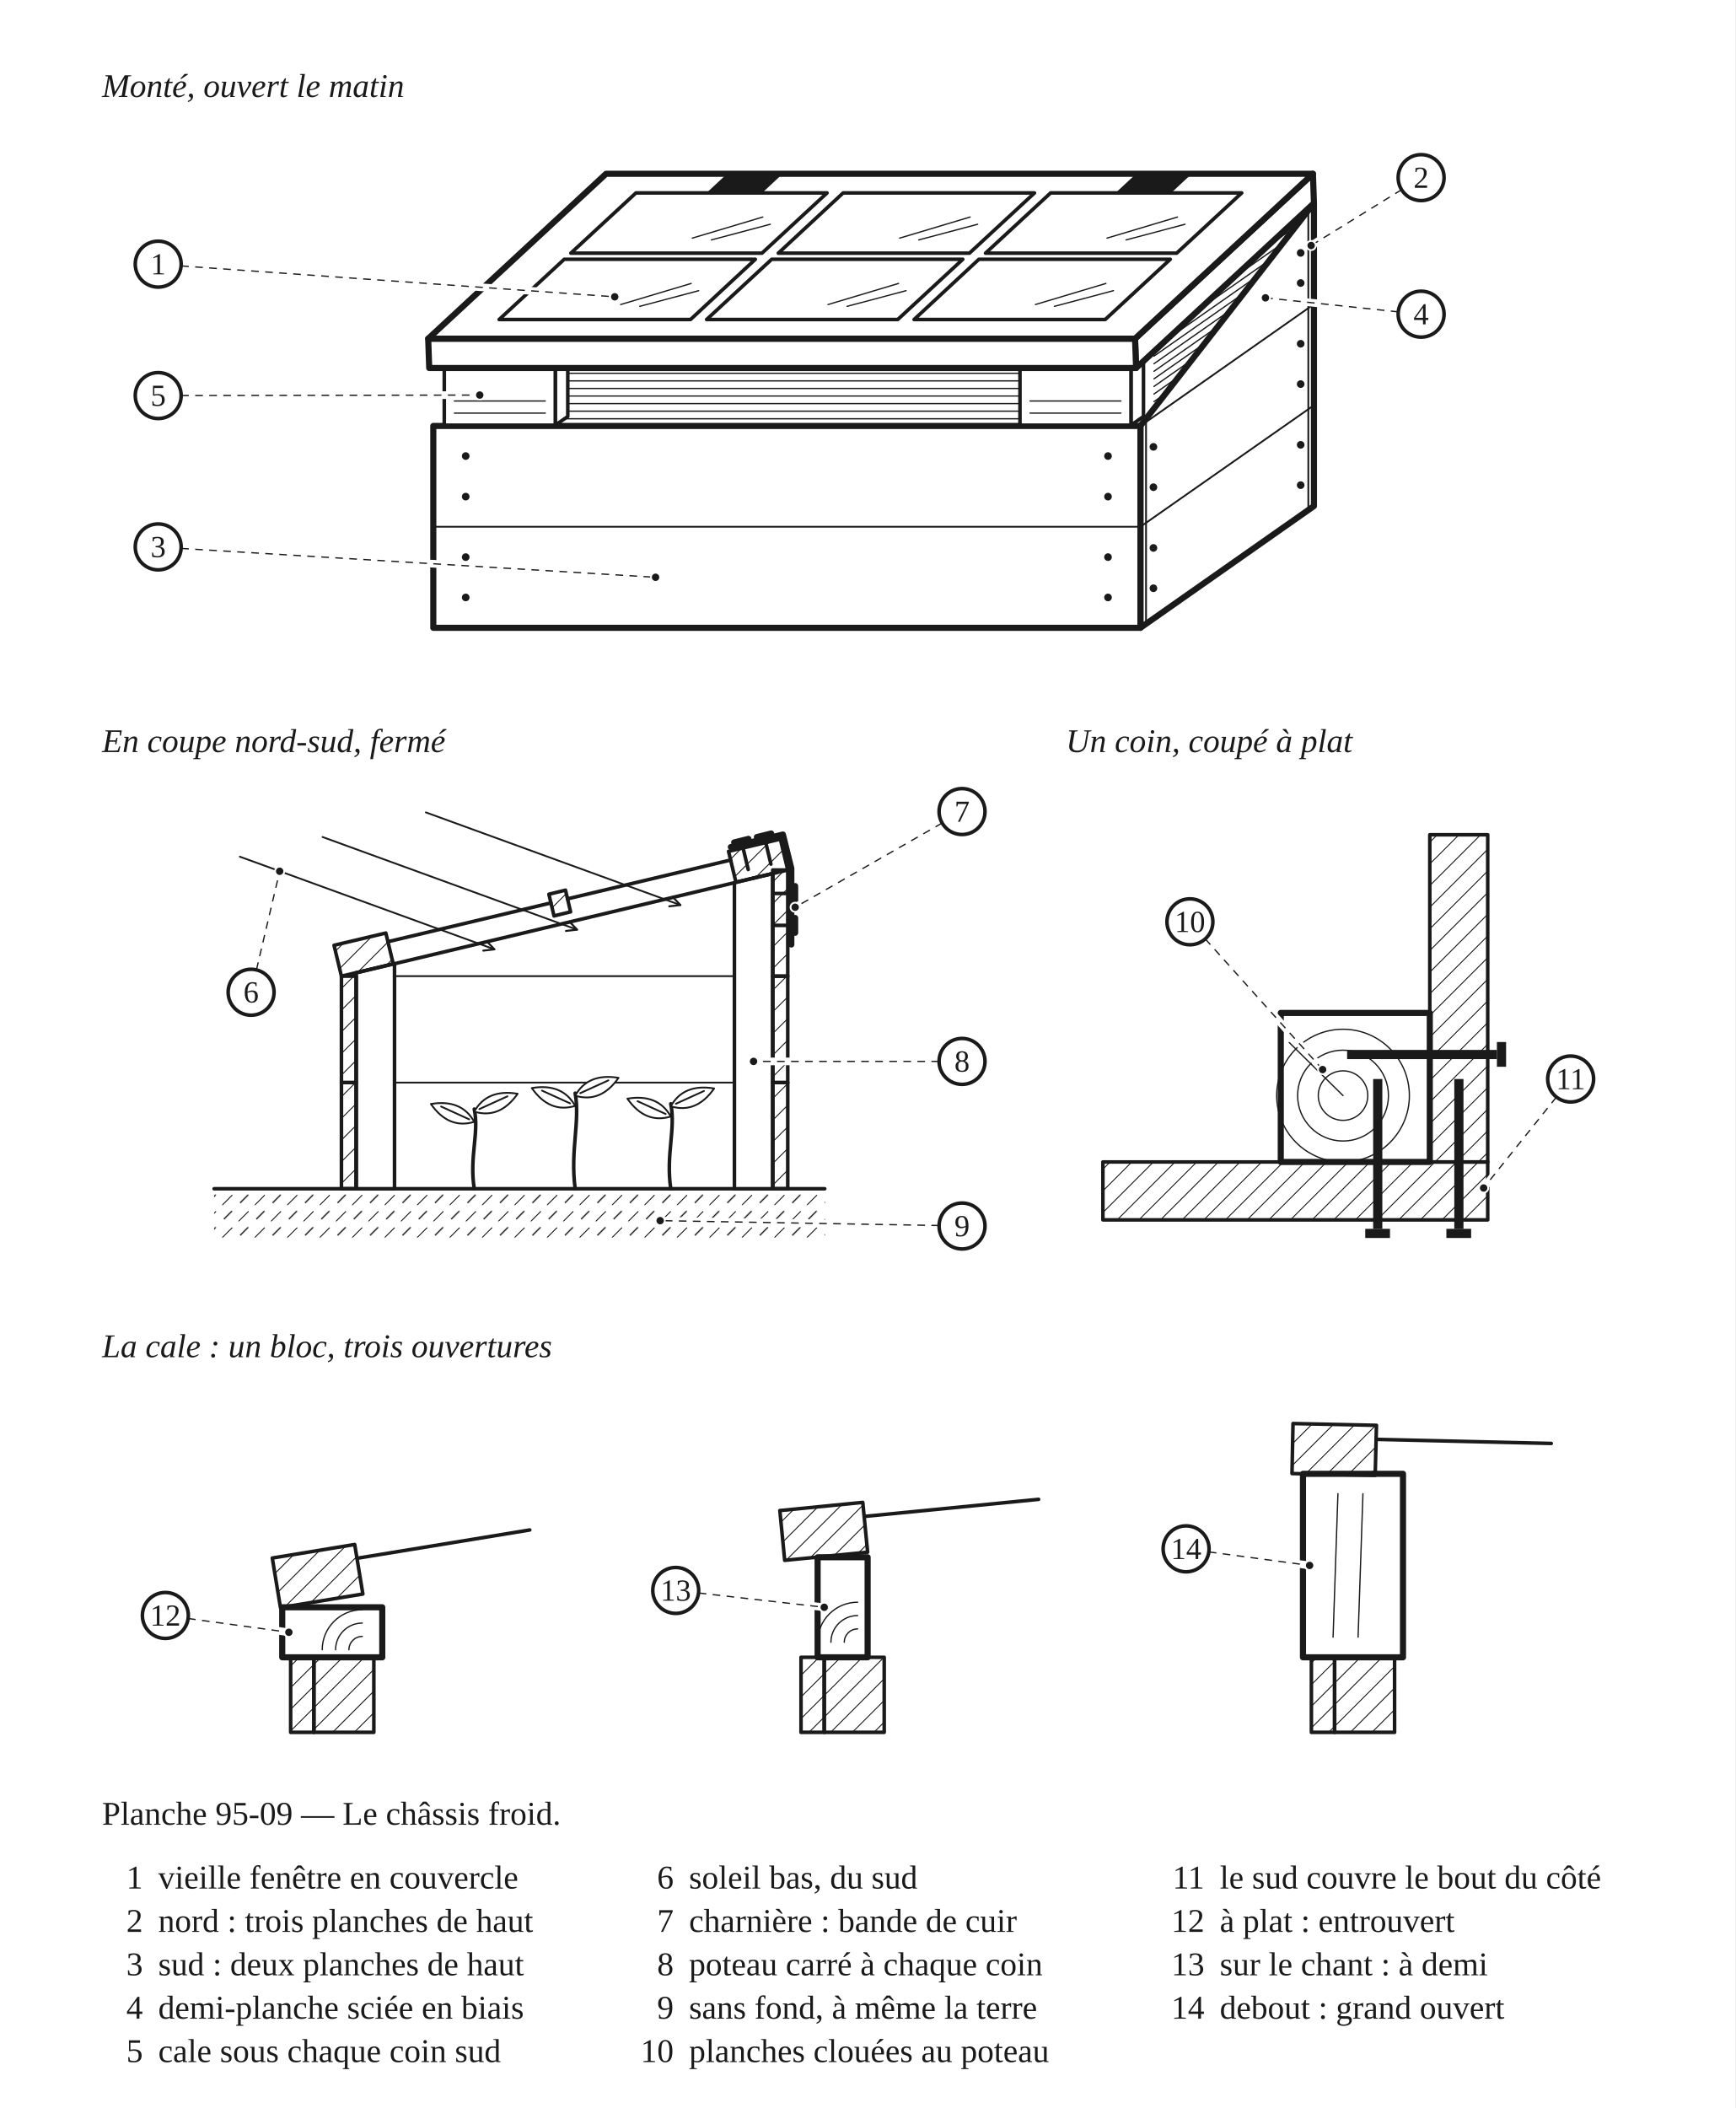
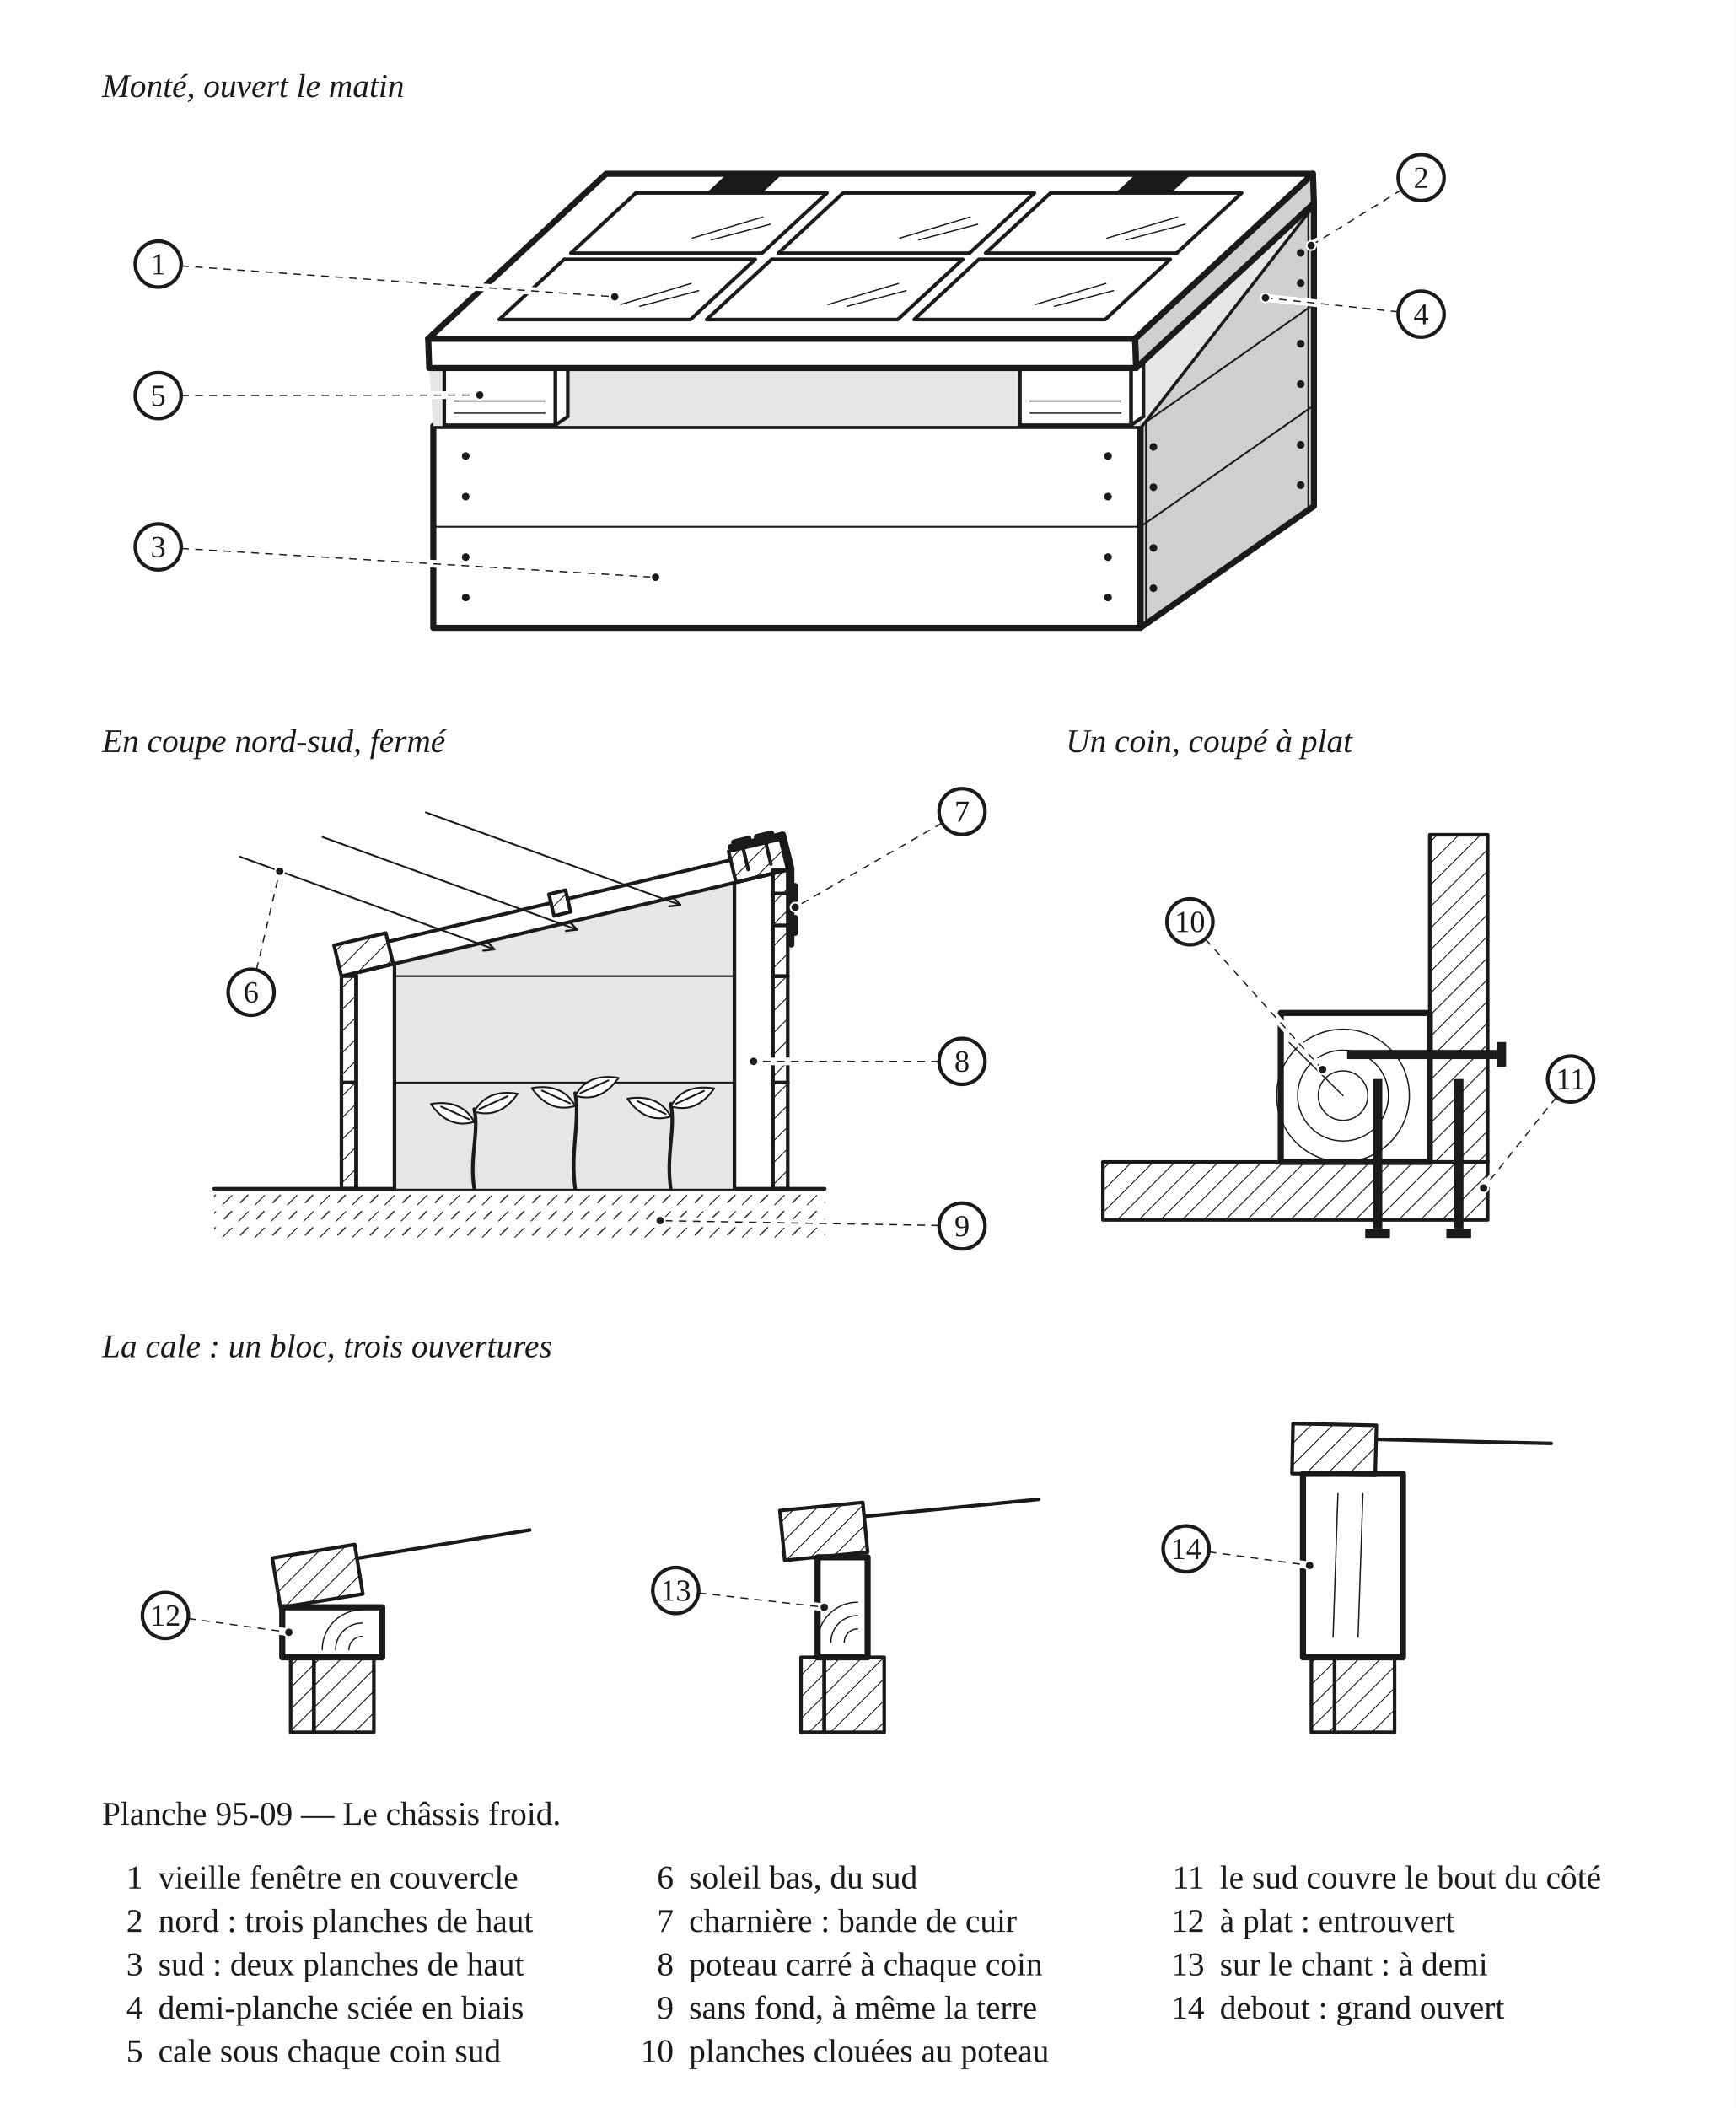
<svg xmlns="http://www.w3.org/2000/svg" width="680" height="826" viewBox="0 0 680 826" role="img">
  <defs>
    <pattern id="h-bois" width="6" height="6" patternUnits="userSpaceOnUse" patternTransform="rotate(45)">
      <line x1="0" y1="0" x2="0" y2="6" stroke="#1A1A1A" stroke-width="0.7" />
    </pattern>
    <pattern id="h-terre" width="9" height="9" patternUnits="userSpaceOnUse" patternTransform="rotate(45)">
      <line x1="0" y1="0" x2="0" y2="5.5" stroke="#1A1A1A" stroke-width="0.7" />
      <line x1="4.5" y1="4.5" x2="4.5" y2="9" stroke="#1A1A1A" stroke-width="0.5" />
    </pattern>
    <marker id="fl" viewBox="0 0 10 10" refX="9" refY="5" markerWidth="7" markerHeight="7" orient="auto-start-reverse">
      <path d="M1 1 L9 5 L1 9" fill="none" stroke="#1A1A1A" stroke-width="1.6" stroke-linecap="round" stroke-linejoin="round" />
    </marker>
  </defs>
  <rect x="0" y="0" width="680" height="826" fill="#FFFFFF" />
  <text x="40" y="38" font-family="Georgia, 'Times New Roman', serif" font-size="13" font-style="italic" fill="#1A1A1A">Monté, ouvert le matin</text>
  <g transform="translate(40 46)" data-vue="monte">
-     <path d="M406.9 200 L474.9 152.3 L474.9 33.6 L406.9 120.9 Z" fill="#FFFFFF" stroke="#1A1A1A" stroke-width="2.4" stroke-linejoin="round" stroke-linecap="round" />
+     <path d="M406.9 200 L474.9 152.3 L474.9 33.6 L406.9 120.9 Z" fill="#CFCFCF" stroke="none" />
+     <path d="M406.9 200 L474.9 152.3 L474.9 33.6 L406.9 120.9 Z" fill="none" stroke="#1A1A1A" stroke-width="2.4" stroke-linejoin="round" stroke-linecap="round" />
    <path d="M129.8 200 L406.9 200 L406.9 120.9 L129.8 120.9 Z" fill="#FFFFFF" stroke="#1A1A1A" stroke-width="2.4" stroke-linejoin="round" stroke-linecap="round" />
    <path d="M129.8 160.4 L406.9 160.4 L474.9 112.8" fill="none" stroke="#1A1A1A" stroke-width="0.7" stroke-linejoin="round" stroke-linecap="round" />
    <path d="M406.9 120.9 L474.9 73.2" fill="none" stroke="#1A1A1A" stroke-width="0.7" stroke-linejoin="round" stroke-linecap="round" />
    <path d="M409.1 198.4 L409.1 117.9" fill="none" stroke="#1A1A1A" stroke-width="0.7" stroke-linejoin="round" stroke-linecap="round" />
    <path d="M472.7 153.9 L472.7 36.5" fill="none" stroke="#1A1A1A" stroke-width="0.7" stroke-linejoin="round" stroke-linecap="round" />
    <circle cx="142.5" cy="188.1" r="1.5" fill="#1A1A1A" stroke="none" />
    <circle cx="142.5" cy="172.3" r="1.5" fill="#1A1A1A" stroke="none" />
    <circle cx="142.5" cy="148.6" r="1.5" fill="#1A1A1A" stroke="none" />
    <circle cx="142.5" cy="132.7" r="1.5" fill="#1A1A1A" stroke="none" />
    <circle cx="394.2" cy="188.1" r="1.5" fill="#1A1A1A" stroke="none" />
    <circle cx="394.2" cy="172.3" r="1.5" fill="#1A1A1A" stroke="none" />
    <circle cx="394.2" cy="148.6" r="1.5" fill="#1A1A1A" stroke="none" />
    <circle cx="394.2" cy="132.7" r="1.5" fill="#1A1A1A" stroke="none" />
    <circle cx="412" cy="184.5" r="1.5" fill="#1A1A1A" stroke="none" />
    <circle cx="412" cy="168.7" r="1.5" fill="#1A1A1A" stroke="none" />
    <circle cx="412" cy="144.9" r="1.5" fill="#1A1A1A" stroke="none" />
    <circle cx="412" cy="129.1" r="1.5" fill="#1A1A1A" stroke="none" />
    <circle cx="469.7" cy="144.1" r="1.5" fill="#1A1A1A" stroke="none" />
    <circle cx="469.7" cy="128.3" r="1.5" fill="#1A1A1A" stroke="none" />
    <circle cx="469.7" cy="104.5" r="1.5" fill="#1A1A1A" stroke="none" />
    <circle cx="469.7" cy="88.7" r="1.5" fill="#1A1A1A" stroke="none" />
    <circle cx="469.7" cy="64.9" r="1.5" fill="#1A1A1A" stroke="none" />
    <circle cx="469.7" cy="53.1" r="1.5" fill="#1A1A1A" stroke="none" />
-     <path d="M 177.319 118.081 L 359.362 118.081 M 177.319 115.113 L 359.362 115.113 M 177.319 112.145 L 359.362 112.145 M 177.319 109.177 L 359.362 109.177 M 177.319 106.209 L 359.362 106.209 M 177.319 103.24 L 359.362 103.24 M 177.319 100.272 L 359.362 100.272 M 412.2 111.367 L 416.722 108.201 M 412.2 108.399 L 421.828 101.658 M 412.2 105.431 L 426.934 95.115 M 412.2 102.463 L 432.039 88.571 M 412.2 99.495 L 437.145 82.028 M 412.2 96.527 L 442.251 75.485 M 412.2 93.559 L 447.357 68.942 M 417.443 86.92 L 452.462 62.399 M 430.508 74.804 L 457.568 55.856 M 443.572 62.687 L 462.674 49.312 M 456.637 50.571 L 467.78 42.769" fill="none" stroke="#1A1A1A" stroke-width="0.5" stroke-linejoin="round" stroke-linecap="round" />
+     <path d="M129.8 120.9 L406.9 120.9 L405.2 98.2 L128.2 98.2 Z" fill="#E6E6E6" stroke="none" />
+     <path d="M406.9 120.9 L474.9 33.6 L405.2 98.2 Z" fill="#E6E6E6" stroke="none" />
    <path d="M177.6 120.6 L182.5 117.2 L182.5 93.5 L177.6 96.9 Z" fill="#FFFFFF" stroke="#1A1A1A" stroke-width="1.4" stroke-linejoin="round" stroke-linecap="round" />
    <path d="M134.1 120.6 L177.6 120.6 L177.6 96.9 L134.1 96.9 Z" fill="#FFFFFF" stroke="#1A1A1A" stroke-width="1.4" stroke-linejoin="round" stroke-linecap="round" />
    <path d="M 138.069 115.875 L 173.686 115.875 M 138.069 111.126 L 173.686 111.126" fill="none" stroke="#1A1A1A" stroke-width="0.5" stroke-linejoin="round" stroke-linecap="round" />
    <path d="M403.2 120.6 L408.1 117.2 L408.1 93.5 L403.2 96.9 Z" fill="#FFFFFF" stroke="#1A1A1A" stroke-width="1.4" stroke-linejoin="round" stroke-linecap="round" />
    <path d="M359.7 120.6 L403.2 120.6 L403.2 96.9 L359.7 96.9 Z" fill="#FFFFFF" stroke="#1A1A1A" stroke-width="1.4" stroke-linejoin="round" stroke-linecap="round" />
    <path d="M 363.643 115.875 L 399.26 115.875 M 363.643 111.126 L 399.26 111.126" fill="none" stroke="#1A1A1A" stroke-width="0.5" stroke-linejoin="round" stroke-linecap="round" />
-     <path d="M405.2 98.2 L474.9 33.6 L474.5 22.1 L404.8 86.7 Z" fill="#FFFFFF" stroke="#1A1A1A" stroke-width="2.4" stroke-linejoin="round" stroke-linecap="round" />
+     <path d="M405.2 98.2 L474.9 33.6 L474.5 22.1 L404.8 86.7 Z" fill="#CFCFCF" stroke="none" />
+     <path d="M405.2 98.2 L474.9 33.6 L474.5 22.1 L404.8 86.7 Z" fill="none" stroke="#1A1A1A" stroke-width="2.4" stroke-linejoin="round" stroke-linecap="round" />
    <path d="M128.2 98.2 L405.2 98.2 L404.8 86.7 L127.8 86.7 Z" fill="#FFFFFF" stroke="#1A1A1A" stroke-width="2.4" stroke-linejoin="round" stroke-linecap="round" />
    <path d="M127.8 86.7 L404.8 86.7 L474.5 22.1 L197.5 22.1 Z" fill="#FFFFFF" stroke="#1A1A1A" stroke-width="2.4" stroke-linejoin="round" stroke-linecap="round" />
    <path d="M155.6 79.2 L230.6 79.2 L256 55.6 L181.1 55.6 Z" fill="none" stroke="#1A1A1A" stroke-width="1.4" stroke-linejoin="round" stroke-linecap="round" />
    <path d="M 203.214 73.332 L 230.863 65.061 M 210.692 74.04 L 233.8 67.897" fill="none" stroke="#1A1A1A" stroke-width="0.5" stroke-linejoin="round" stroke-linecap="round" />
    <path d="M183.7 53.2 L258.6 53.2 L284.1 29.6 L209.2 29.6 Z" fill="none" stroke="#1A1A1A" stroke-width="1.4" stroke-linejoin="round" stroke-linecap="round" />
    <path d="M 231.275 47.308 L 258.924 39.038 M 238.753 48.017 L 261.861 41.873" fill="none" stroke="#1A1A1A" stroke-width="0.5" stroke-linejoin="round" stroke-linecap="round" />
    <path d="M236.9 79.2 L311.8 79.2 L337.3 55.6 L262.4 55.6 Z" fill="none" stroke="#1A1A1A" stroke-width="1.4" stroke-linejoin="round" stroke-linecap="round" />
    <path d="M 284.473 73.332 L 312.123 65.061 M 291.951 74.04 L 315.06 67.897" fill="none" stroke="#1A1A1A" stroke-width="0.5" stroke-linejoin="round" stroke-linecap="round" />
    <path d="M265 53.2 L339.9 53.2 L365.4 29.6 L290.4 29.6 Z" fill="none" stroke="#1A1A1A" stroke-width="1.4" stroke-linejoin="round" stroke-linecap="round" />
    <path d="M 312.534 47.308 L 340.184 39.038 M 320.012 48.017 L 343.121 41.873" fill="none" stroke="#1A1A1A" stroke-width="0.5" stroke-linejoin="round" stroke-linecap="round" />
    <path d="M318.2 79.2 L393.1 79.2 L418.6 55.6 L343.6 55.6 Z" fill="none" stroke="#1A1A1A" stroke-width="1.4" stroke-linejoin="round" stroke-linecap="round" />
    <path d="M 365.733 73.332 L 393.383 65.061 M 373.211 74.04 L 396.319 67.897" fill="none" stroke="#1A1A1A" stroke-width="0.5" stroke-linejoin="round" stroke-linecap="round" />
    <path d="M346.2 53.2 L421.1 53.2 L446.6 29.6 L371.7 29.6 Z" fill="none" stroke="#1A1A1A" stroke-width="1.4" stroke-linejoin="round" stroke-linecap="round" />
    <path d="M 393.794 47.308 L 421.444 39.038 M 401.272 48.017 L 424.38 41.873" fill="none" stroke="#1A1A1A" stroke-width="0.5" stroke-linejoin="round" stroke-linecap="round" />
    <path d="M237.5 29 L259.3 29 L266.7 22.1 L244.9 22.1 Z" fill="#1A1A1A" stroke="none" />
    <path d="M397.8 29 L419.6 29 L427 22.1 L405.2 22.1 Z" fill="#1A1A1A" stroke="none" />
  </g>
  <text x="40" y="294.7" font-family="Georgia, 'Times New Roman', serif" font-size="13" font-style="italic" fill="#1A1A1A">En coupe nord-sud, fermé</text>
  <g transform="translate(40 302.7)" data-vue="coupe">
    <rect x="43.9" y="163.1" width="239.4" height="20.8" fill="url(#h-terre)" stroke="none" />
    <path d="M43.9 163.1 L283.2 163.1" fill="none" stroke="#1A1A1A" stroke-width="1.4" stroke-linejoin="round" stroke-linecap="round" />
+     <path d="M99.6 163.1 L99.6 78.5 L262.8 39.6 L262.8 163.1 Z" fill="#E6E6E6" stroke="none" />
    <path d="M99.6 163.1 L99.6 78.5 L262.8 39.6 L262.8 163.1" fill="none" stroke="#1A1A1A" stroke-width="1.4" stroke-linejoin="round" stroke-linecap="round" />
    <path d="M99.6 121.5 L262.8 121.5" fill="none" stroke="#1A1A1A" stroke-width="0.7" stroke-linejoin="round" stroke-linecap="round" />
    <path d="M99.6 79.8 L262.8 79.8" fill="none" stroke="#1A1A1A" stroke-width="0.7" stroke-linejoin="round" stroke-linecap="round" />
    <path d="M99.6 163.1 L114.6 163.1 L114.6 74.9 L99.6 78.5 Z" fill="#FFFFFF" stroke="#1A1A1A" stroke-width="1.4" stroke-linejoin="round" stroke-linecap="round" />
    <path d="M247.8 163.1 L262.8 163.1 L262.8 39.6 L247.8 43.2 Z" fill="#FFFFFF" stroke="#1A1A1A" stroke-width="1.4" stroke-linejoin="round" stroke-linecap="round" />
    <path d="M 145.849 163.105 C 143.849 150.616 147.849 141.25 145.849 131.884" fill="none" stroke="#1A1A1A" stroke-width="1.4" stroke-linejoin="round" stroke-linecap="round" />
    <path d="M 145.849 136.884 Q 140.849 127.884 128.849 129.884 Q 135.849 139.884 145.849 136.884 Z M 143.849 135.884 L 132.849 130.884" fill="#FFFFFF" stroke="#1A1A1A" stroke-width="0.7" stroke-linejoin="round" stroke-linecap="round" />
    <path d="M 145.849 132.884 Q 150.849 123.884 162.849 125.884 Q 155.849 135.884 145.849 132.884 Z M 147.849 131.884 L 158.849 126.884" fill="#FFFFFF" stroke="#1A1A1A" stroke-width="0.7" stroke-linejoin="round" stroke-linecap="round" />
    <path d="M 185.395 163.105 C 183.395 148.119 187.395 136.879 185.395 125.64" fill="none" stroke="#1A1A1A" stroke-width="1.4" stroke-linejoin="round" stroke-linecap="round" />
    <path d="M 185.395 130.64 Q 180.395 121.64 168.395 123.64 Q 175.395 133.64 185.395 130.64 Z M 183.395 129.64 L 172.395 124.64" fill="#FFFFFF" stroke="#1A1A1A" stroke-width="0.7" stroke-linejoin="round" stroke-linecap="round" />
    <path d="M 185.395 126.64 Q 190.395 117.64 202.395 119.64 Q 195.395 129.64 185.395 126.64 Z M 187.395 125.64 L 198.395 120.64" fill="#FFFFFF" stroke="#1A1A1A" stroke-width="0.7" stroke-linejoin="round" stroke-linecap="round" />
    <path d="M 222.86 163.105 C 220.86 149.784 224.86 139.793 222.86 129.802" fill="none" stroke="#1A1A1A" stroke-width="1.4" stroke-linejoin="round" stroke-linecap="round" />
    <path d="M 222.86 134.802 Q 217.86 125.802 205.86 127.802 Q 212.86 137.802 222.86 134.802 Z M 220.86 133.802 L 209.86 128.802" fill="#FFFFFF" stroke="#1A1A1A" stroke-width="0.7" stroke-linejoin="round" stroke-linecap="round" />
    <path d="M 222.86 130.802 Q 227.86 121.802 239.86 123.802 Q 232.86 133.802 222.86 130.802 Z M 224.86 129.802 L 235.86 124.802" fill="#FFFFFF" stroke="#1A1A1A" stroke-width="0.7" stroke-linejoin="round" stroke-linecap="round" />
    <path d="M93.8 163.1 L99.6 163.1 L99.6 121.5 L93.8 121.5 Z" fill="url(#h-bois)" stroke="#1A1A1A" stroke-width="1.4" stroke-linejoin="round" />
    <path d="M93.8 121.5 L99.6 121.5 L99.6 79.8 L93.8 79.8 Z" fill="url(#h-bois)" stroke="#1A1A1A" stroke-width="1.4" stroke-linejoin="round" />
    <path d="M262.8 163.1 L268.7 163.1 L268.7 121.5 L262.8 121.5 Z" fill="url(#h-bois)" stroke="#1A1A1A" stroke-width="1.4" stroke-linejoin="round" />
    <path d="M262.8 121.5 L268.7 121.5 L268.7 79.8 L262.8 79.8 Z" fill="url(#h-bois)" stroke="#1A1A1A" stroke-width="1.4" stroke-linejoin="round" />
    <path d="M262.8 79.8 L268.7 79.8 L268.7 38.2 L262.8 38.2 Z" fill="url(#h-bois)" stroke="#1A1A1A" stroke-width="1.4" stroke-linejoin="round" />
    <path d="M93.8 79.8 L114.1 75 L111.2 62.9 L90.9 67.7 Z" fill="url(#h-bois)" stroke="#1A1A1A" stroke-width="1.4" stroke-linejoin="round" />
    <path d="M248.4 43 L268.7 38.2 L265.8 26.1 L245.5 30.9 Z" fill="url(#h-bois)" stroke="#1A1A1A" stroke-width="1.4" stroke-linejoin="round" />
    <path d="M177.1 56.2 L183.6 54.6 L181.6 46.1 L175.1 47.7 Z" fill="url(#h-bois)" stroke="#1A1A1A" stroke-width="1.4" stroke-linejoin="round" />
    <path d="M112 66.3 L175.9 51.1" fill="none" stroke="#1A1A1A" stroke-width="1.4" stroke-linejoin="round" stroke-linecap="round" />
    <path d="M182.4 49.5 L246.3 34.3" fill="none" stroke="#1A1A1A" stroke-width="1.4" stroke-linejoin="round" stroke-linecap="round" />
    <path d="M246.4 29.2 L266.8 24.3 L270.1 37.6 L270.1 67.4" fill="none" stroke="#1A1A1A" stroke-width="2.4" stroke-linejoin="round" stroke-linecap="round" />
    <path d="M250.5 26.7 L253.2 38" fill="none" stroke="#1A1A1A" stroke-width="1.4" stroke-linejoin="round" stroke-linecap="round" />
    <path d="M247.7 27.4 L253.3 26" fill="none" stroke="#1A1A1A" stroke-width="2.4" stroke-linejoin="round" stroke-linecap="round" />
    <path d="M259.4 24.6 L262.1 35.9" fill="none" stroke="#1A1A1A" stroke-width="1.4" stroke-linejoin="round" stroke-linecap="round" />
    <path d="M256.6 25.3 L262.2 23.9" fill="none" stroke="#1A1A1A" stroke-width="2.4" stroke-linejoin="round" stroke-linecap="round" />
    <path d="M271.6 47.4 L263.7 47.4" fill="none" stroke="#1A1A1A" stroke-width="1.4" stroke-linejoin="round" stroke-linecap="round" />
    <path d="M271.6 50.3 L271.6 44.5" fill="none" stroke="#1A1A1A" stroke-width="2.4" stroke-linejoin="round" stroke-linecap="round" />
    <path d="M271.6 59.9 L263.7 59.9" fill="none" stroke="#1A1A1A" stroke-width="1.4" stroke-linejoin="round" stroke-linecap="round" />
    <path d="M271.6 62.8 L271.6 57" fill="none" stroke="#1A1A1A" stroke-width="2.4" stroke-linejoin="round" stroke-linecap="round" />
    <path d="M 53.992 32.985 L 153.742 69.291" fill="none" stroke="#1A1A1A" stroke-width="0.7" stroke-linejoin="round" stroke-linecap="round" marker-end="url(#fl)" />
    <path d="M 86.389 25.271 L 186.138 61.577" fill="none" stroke="#1A1A1A" stroke-width="0.7" stroke-linejoin="round" stroke-linecap="round" marker-end="url(#fl)" />
    <path d="M 126.885 15.629 L 226.634 51.935" fill="none" stroke="#1A1A1A" stroke-width="0.7" stroke-linejoin="round" stroke-linecap="round" marker-end="url(#fl)" />
  </g>
  <text x="417.7" y="294.7" font-family="Georgia, 'Times New Roman', serif" font-size="13" font-style="italic" fill="#1A1A1A">Un coin, coupé à plat</text>
  <g transform="translate(417.7 302.7)" data-vue="coin">
    <path d="M14.5 175.3 L165.3 175.3 L165.3 152.6 L14.5 152.6 Z" fill="url(#h-bois)" stroke="#1A1A1A" stroke-width="1.4" stroke-linejoin="round" />
    <path d="M142.6 152.6 L165.3 152.6 L165.3 24.4 L142.6 24.4 Z" fill="url(#h-bois)" stroke="#1A1A1A" stroke-width="1.4" stroke-linejoin="round" />
    <path d="M84.2 152.6 L142.6 152.6 L142.6 94.2 L84.2 94.2 Z" fill="#FFFFFF" stroke="#1A1A1A" stroke-width="2.4" stroke-linejoin="round" stroke-linecap="round" />
    <circle cx="108.6" cy="126.6" r="9.7" fill="none" stroke="#1A1A1A" stroke-width="0.5" stroke-linejoin="round" stroke-linecap="round" />
    <circle cx="108.6" cy="126.6" r="17.8" fill="none" stroke="#1A1A1A" stroke-width="0.5" stroke-linejoin="round" stroke-linecap="round" />
    <circle cx="108.6" cy="126.6" r="26" fill="none" stroke="#1A1A1A" stroke-width="0.5" stroke-linejoin="round" stroke-linecap="round" />
    <path d="M108.6 126.6 L87.5 105.8" fill="none" stroke="#1A1A1A" stroke-width="0.5" stroke-linejoin="round" stroke-linecap="round" />
    <rect x="120.4" y="120.1" width="3.6" height="58.7" fill="#1A1A1A" stroke="none" />
    <rect x="117.3" y="178.8" width="9.7" height="3.6" fill="#1A1A1A" stroke="none" />
    <rect x="152.2" y="120.1" width="3.6" height="58.7" fill="#1A1A1A" stroke="none" />
    <rect x="149.1" y="178.8" width="9.7" height="3.6" fill="#1A1A1A" stroke="none" />
    <rect x="110.2" y="108.7" width="58.7" height="3.6" fill="#1A1A1A" stroke="none" />
    <rect x="168.9" y="105.6" width="3.6" height="9.7" fill="#1A1A1A" stroke="none" />
  </g>
  <text x="40" y="531.8" font-family="Georgia, 'Times New Roman', serif" font-size="13" font-style="italic" fill="#1A1A1A">La cale : un bloc, trois ouvertures</text>
  <g transform="translate(40 539.8)" data-vue="cale">
    <path d="M73.9 139 L83 139 L83 109.6 L73.9 109.6 Z" fill="url(#h-bois)" stroke="#1A1A1A" stroke-width="1.4" stroke-linejoin="round" />
    <path d="M83 139 L106.5 139 L106.5 109.6 L83 109.6 Z" fill="url(#h-bois)" stroke="#1A1A1A" stroke-width="1.4" stroke-linejoin="round" />
    <path d="M70.6 109.6 L109.8 109.6 L109.8 90 L70.6 90 Z" fill="#FFFFFF" stroke="#1A1A1A" stroke-width="2.4" stroke-linejoin="round" stroke-linecap="round" />
    <path d="M 96.732 106.644 A 5.229 5.229 0 0 1 101.961 101.415" fill="none" stroke="#1A1A1A" stroke-width="0.5" stroke-linejoin="round" stroke-linecap="round" />
    <path d="M 91.502 106.644 A 10.459 10.459 0 0 1 101.961 96.185" fill="none" stroke="#1A1A1A" stroke-width="0.5" stroke-linejoin="round" stroke-linecap="round" />
    <path d="M 86.273 106.644 A 15.688 15.688 0 0 1 101.961 90.956" fill="none" stroke="#1A1A1A" stroke-width="0.5" stroke-linejoin="round" stroke-linecap="round" />
    <path d="M69.9 90.1 L102.2 84.8 L99 65.4 L66.7 70.7 Z" fill="url(#h-bois)" stroke="#1A1A1A" stroke-width="1.4" stroke-linejoin="round" />
    <path d="M99.9 70.8 L167.6 59.7" fill="none" stroke="#1A1A1A" stroke-width="1.4" stroke-linejoin="round" stroke-linecap="round" />
    <path d="M273.9 139 L283 139 L283 109.6 L273.9 109.6 Z" fill="url(#h-bois)" stroke="#1A1A1A" stroke-width="1.4" stroke-linejoin="round" />
    <path d="M283 139 L306.5 139 L306.5 109.6 L283 109.6 Z" fill="url(#h-bois)" stroke="#1A1A1A" stroke-width="1.4" stroke-linejoin="round" />
    <path d="M280.4 109.6 L300 109.6 L300 70.4 L280.4 70.4 Z" fill="#FFFFFF" stroke="#1A1A1A" stroke-width="2.4" stroke-linejoin="round" stroke-linecap="round" />
    <path d="M 290.849 103.702 A 5.229 5.229 0 0 1 296.078 98.473" fill="none" stroke="#1A1A1A" stroke-width="0.5" stroke-linejoin="round" stroke-linecap="round" />
    <path d="M 285.62 103.702 A 10.459 10.459 0 0 1 296.078 93.244" fill="none" stroke="#1A1A1A" stroke-width="0.5" stroke-linejoin="round" stroke-linecap="round" />
    <path d="M 280.39 103.702 A 15.688 15.688 0 0 1 296.078 88.015" fill="none" stroke="#1A1A1A" stroke-width="0.5" stroke-linejoin="round" stroke-linecap="round" />
    <path d="M267.5 71.6 L300 68.4 L298.1 48.9 L265.6 52.1 Z" fill="url(#h-bois)" stroke="#1A1A1A" stroke-width="1.4" stroke-linejoin="round" />
    <path d="M298.7 54.4 L367 47.7" fill="none" stroke="#1A1A1A" stroke-width="1.4" stroke-linejoin="round" stroke-linecap="round" />
    <path d="M473.9 139 L483 139 L483 109.6 L473.9 109.6 Z" fill="url(#h-bois)" stroke="#1A1A1A" stroke-width="1.4" stroke-linejoin="round" />
    <path d="M483 139 L506.5 139 L506.5 109.6 L483 109.6 Z" fill="url(#h-bois)" stroke="#1A1A1A" stroke-width="1.4" stroke-linejoin="round" />
    <path d="M470.6 109.6 L509.8 109.6 L509.8 37.7 L470.6 37.7 Z" fill="#FFFFFF" stroke="#1A1A1A" stroke-width="2.4" stroke-linejoin="round" stroke-linecap="round" />
    <path d="M482.4 101.7 L484.3 45.5" fill="none" stroke="#1A1A1A" stroke-width="0.5" stroke-linejoin="round" stroke-linecap="round" />
    <path d="M492.2 101.7 L494.1 45.5" fill="none" stroke="#1A1A1A" stroke-width="0.5" stroke-linejoin="round" stroke-linecap="round" />
    <path d="M466.3 37.6 L498.9 38.3 L499.4 18.7 L466.7 18 Z" fill="url(#h-bois)" stroke="#1A1A1A" stroke-width="1.4" stroke-linejoin="round" />
    <path d="M499.3 24.2 L567.9 25.8" fill="none" stroke="#1A1A1A" stroke-width="1.4" stroke-linejoin="round" stroke-linecap="round" />
  </g>
  <line x1="71" y1="104.2" x2="240.9" y2="116.3" fill="none" stroke="#FFFFFF" stroke-width="3" stroke-linecap="round" />
  <line x1="71" y1="104.2" x2="240.9" y2="116.3" fill="none" stroke="#1A1A1A" stroke-width="0.5" stroke-dasharray="3 2.5" />
  <circle cx="240.9" cy="116.3" r="1.8" fill="#1A1A1A" stroke="#FFFFFF" stroke-width="0.7" />
  <circle cx="62" cy="103.5" r="9" fill="#FFFFFF" stroke="#1A1A1A" stroke-width="1.4" data-vue="monte" />
  <text x="62" y="107.5" text-anchor="middle" font-family="Georgia, 'Times New Roman', serif" font-size="12" fill="#1A1A1A">1</text>
  <line x1="549.3" y1="74.3" x2="513.8" y2="96.2" fill="none" stroke="#FFFFFF" stroke-width="3" stroke-linecap="round" />
  <line x1="549.3" y1="74.3" x2="513.8" y2="96.2" fill="none" stroke="#1A1A1A" stroke-width="0.5" stroke-dasharray="3 2.5" />
  <circle cx="513.8" cy="96.2" r="1.8" fill="#1A1A1A" stroke="#FFFFFF" stroke-width="0.7" />
  <circle cx="556.9" cy="69.6" r="9" fill="#FFFFFF" stroke="#1A1A1A" stroke-width="1.4" data-vue="monte" />
  <text x="556.9" y="73.6" text-anchor="middle" font-family="Georgia, 'Times New Roman', serif" font-size="12" fill="#1A1A1A">2</text>
  <line x1="71" y1="214.9" x2="256.9" y2="226.2" fill="none" stroke="#FFFFFF" stroke-width="3" stroke-linecap="round" />
  <line x1="71" y1="214.9" x2="256.9" y2="226.2" fill="none" stroke="#1A1A1A" stroke-width="0.5" stroke-dasharray="3 2.5" />
  <circle cx="256.9" cy="226.2" r="1.8" fill="#1A1A1A" stroke="#FFFFFF" stroke-width="0.7" />
  <circle cx="62" cy="214.3" r="9" fill="#FFFFFF" stroke="#1A1A1A" stroke-width="1.4" data-vue="monte" />
  <text x="62" y="218.3" text-anchor="middle" font-family="Georgia, 'Times New Roman', serif" font-size="12" fill="#1A1A1A">3</text>
  <line x1="548" y1="122.2" x2="495.9" y2="116.7" fill="none" stroke="#FFFFFF" stroke-width="3" stroke-linecap="round" />
  <line x1="548" y1="122.2" x2="495.9" y2="116.7" fill="none" stroke="#1A1A1A" stroke-width="0.5" stroke-dasharray="3 2.5" />
  <circle cx="495.9" cy="116.7" r="1.8" fill="#1A1A1A" stroke="#FFFFFF" stroke-width="0.7" />
  <circle cx="556.9" cy="123.1" r="9" fill="#FFFFFF" stroke="#1A1A1A" stroke-width="1.4" data-vue="monte" />
  <text x="556.9" y="127.1" text-anchor="middle" font-family="Georgia, 'Times New Roman', serif" font-size="12" fill="#1A1A1A">4</text>
  <line x1="71" y1="155" x2="188" y2="154.8" fill="none" stroke="#FFFFFF" stroke-width="3" stroke-linecap="round" />
  <line x1="71" y1="155" x2="188" y2="154.8" fill="none" stroke="#1A1A1A" stroke-width="0.5" stroke-dasharray="3 2.5" />
  <circle cx="188" cy="154.8" r="1.8" fill="#1A1A1A" stroke="#FFFFFF" stroke-width="0.7" />
  <circle cx="62" cy="155" r="9" fill="#FFFFFF" stroke="#1A1A1A" stroke-width="1.4" data-vue="monte" />
  <text x="62" y="159" text-anchor="middle" font-family="Georgia, 'Times New Roman', serif" font-size="12" fill="#1A1A1A">5</text>
  <line x1="100.5" y1="380" x2="109.6" y2="341.4" fill="none" stroke="#FFFFFF" stroke-width="3" stroke-linecap="round" />
  <line x1="100.5" y1="380" x2="109.6" y2="341.4" fill="none" stroke="#1A1A1A" stroke-width="0.5" stroke-dasharray="3 2.5" />
  <circle cx="109.6" cy="341.4" r="1.8" fill="#1A1A1A" stroke="#FFFFFF" stroke-width="0.7" />
  <circle cx="98.4" cy="388.8" r="9" fill="#FFFFFF" stroke="#1A1A1A" stroke-width="1.4" data-vue="coupe" />
  <text x="98.4" y="392.8" text-anchor="middle" font-family="Georgia, 'Times New Roman', serif" font-size="12" fill="#1A1A1A">6</text>
  <line x1="369.2" y1="322.5" x2="311.6" y2="355.5" fill="none" stroke="#FFFFFF" stroke-width="3" stroke-linecap="round" />
  <line x1="369.2" y1="322.5" x2="311.6" y2="355.5" fill="none" stroke="#1A1A1A" stroke-width="0.5" stroke-dasharray="3 2.5" />
  <circle cx="311.6" cy="355.5" r="1.8" fill="#1A1A1A" stroke="#FFFFFF" stroke-width="0.7" />
  <circle cx="377" cy="318" r="9" fill="#FFFFFF" stroke="#1A1A1A" stroke-width="1.4" data-vue="coupe" />
  <text x="377" y="322" text-anchor="middle" font-family="Georgia, 'Times New Roman', serif" font-size="12" fill="#1A1A1A">7</text>
  <line x1="368" y1="415.9" x2="295.3" y2="415.9" fill="none" stroke="#FFFFFF" stroke-width="3" stroke-linecap="round" />
  <line x1="368" y1="415.9" x2="295.3" y2="415.9" fill="none" stroke="#1A1A1A" stroke-width="0.5" stroke-dasharray="3 2.5" />
  <circle cx="295.3" cy="415.9" r="1.8" fill="#1A1A1A" stroke="#FFFFFF" stroke-width="0.7" />
  <circle cx="377" cy="415.9" r="9" fill="#FFFFFF" stroke="#1A1A1A" stroke-width="1.4" data-vue="coupe" />
  <text x="377" y="419.9" text-anchor="middle" font-family="Georgia, 'Times New Roman', serif" font-size="12" fill="#1A1A1A">8</text>
  <line x1="368" y1="480.2" x2="258.7" y2="478.3" fill="none" stroke="#FFFFFF" stroke-width="3" stroke-linecap="round" />
  <line x1="368" y1="480.2" x2="258.7" y2="478.3" fill="none" stroke="#1A1A1A" stroke-width="0.5" stroke-dasharray="3 2.5" />
  <circle cx="258.7" cy="478.3" r="1.8" fill="#1A1A1A" stroke="#FFFFFF" stroke-width="0.7" />
  <circle cx="377" cy="480.4" r="9" fill="#FFFFFF" stroke="#1A1A1A" stroke-width="1.4" data-vue="coupe" />
  <text x="377" y="484.4" text-anchor="middle" font-family="Georgia, 'Times New Roman', serif" font-size="12" fill="#1A1A1A">9</text>
  <line x1="472.3" y1="367.9" x2="518.3" y2="419.1" fill="none" stroke="#FFFFFF" stroke-width="3" stroke-linecap="round" />
  <line x1="472.3" y1="367.9" x2="518.3" y2="419.1" fill="none" stroke="#1A1A1A" stroke-width="0.5" stroke-dasharray="3 2.5" />
  <circle cx="518.3" cy="419.1" r="1.8" fill="#1A1A1A" stroke="#FFFFFF" stroke-width="0.7" />
  <circle cx="466.3" cy="361.2" r="9" fill="#FFFFFF" stroke="#1A1A1A" stroke-width="1.4" data-vue="coin" />
  <text x="466.3" y="365.2" text-anchor="middle" font-family="Georgia, 'Times New Roman', serif" font-size="12" fill="#1A1A1A">10</text>
  <line x1="609.9" y1="429.9" x2="581.4" y2="465.5" fill="none" stroke="#FFFFFF" stroke-width="3" stroke-linecap="round" />
  <line x1="609.9" y1="429.9" x2="581.4" y2="465.5" fill="none" stroke="#1A1A1A" stroke-width="0.5" stroke-dasharray="3 2.5" />
  <circle cx="581.4" cy="465.5" r="1.8" fill="#1A1A1A" stroke="#FFFFFF" stroke-width="0.7" />
  <circle cx="615.5" cy="422.8" r="9" fill="#FFFFFF" stroke="#1A1A1A" stroke-width="1.4" data-vue="coin" />
  <text x="615.5" y="426.8" text-anchor="middle" font-family="Georgia, 'Times New Roman', serif" font-size="12" fill="#1A1A1A">11</text>
  <line x1="73.7" y1="634.2" x2="113.2" y2="639.6" fill="none" stroke="#FFFFFF" stroke-width="3" stroke-linecap="round" />
  <line x1="73.7" y1="634.2" x2="113.2" y2="639.6" fill="none" stroke="#1A1A1A" stroke-width="0.5" stroke-dasharray="3 2.5" />
  <circle cx="113.2" cy="639.6" r="1.8" fill="#1A1A1A" stroke="#FFFFFF" stroke-width="0.7" />
  <circle cx="64.8" cy="633" r="9" fill="#FFFFFF" stroke="#1A1A1A" stroke-width="1.4" data-vue="cale" />
  <text x="64.8" y="637" text-anchor="middle" font-family="Georgia, 'Times New Roman', serif" font-size="12" fill="#1A1A1A">12</text>
  <line x1="273.8" y1="624.2" x2="323" y2="629.8" fill="none" stroke="#FFFFFF" stroke-width="3" stroke-linecap="round" />
  <line x1="273.8" y1="624.2" x2="323" y2="629.8" fill="none" stroke="#1A1A1A" stroke-width="0.5" stroke-dasharray="3 2.5" />
  <circle cx="323" cy="629.8" r="1.8" fill="#1A1A1A" stroke="#FFFFFF" stroke-width="0.7" />
  <circle cx="264.8" cy="623.2" r="9" fill="#FFFFFF" stroke="#1A1A1A" stroke-width="1.4" data-vue="cale" />
  <text x="264.8" y="627.2" text-anchor="middle" font-family="Georgia, 'Times New Roman', serif" font-size="12" fill="#1A1A1A">13</text>
  <line x1="473.7" y1="608.1" x2="513.2" y2="613.4" fill="none" stroke="#FFFFFF" stroke-width="3" stroke-linecap="round" />
  <line x1="473.7" y1="608.1" x2="513.2" y2="613.4" fill="none" stroke="#1A1A1A" stroke-width="0.5" stroke-dasharray="3 2.5" />
  <circle cx="513.2" cy="613.4" r="1.8" fill="#1A1A1A" stroke="#FFFFFF" stroke-width="0.7" />
  <circle cx="464.8" cy="606.9" r="9" fill="#FFFFFF" stroke="#1A1A1A" stroke-width="1.4" data-vue="cale" />
  <text x="464.8" y="610.9" text-anchor="middle" font-family="Georgia, 'Times New Roman', serif" font-size="12" fill="#1A1A1A">14</text>
  <text x="40" y="715" font-family="Georgia, 'Times New Roman', serif" font-size="13" fill="#1A1A1A">Planche 95-09 — Le châssis froid.</text>
  <text x="56" y="740" text-anchor="end" font-family="Georgia, 'Times New Roman', serif" font-size="13" fill="#1A1A1A">1</text>
  <text x="62" y="740" font-family="Georgia, 'Times New Roman', serif" font-size="13" fill="#1A1A1A">vieille fenêtre en couvercle</text>
  <text x="56" y="757" text-anchor="end" font-family="Georgia, 'Times New Roman', serif" font-size="13" fill="#1A1A1A">2</text>
  <text x="62" y="757" font-family="Georgia, 'Times New Roman', serif" font-size="13" fill="#1A1A1A">nord : trois planches de haut</text>
  <text x="56" y="774" text-anchor="end" font-family="Georgia, 'Times New Roman', serif" font-size="13" fill="#1A1A1A">3</text>
  <text x="62" y="774" font-family="Georgia, 'Times New Roman', serif" font-size="13" fill="#1A1A1A">sud : deux planches de haut</text>
  <text x="56" y="791" text-anchor="end" font-family="Georgia, 'Times New Roman', serif" font-size="13" fill="#1A1A1A">4</text>
  <text x="62" y="791" font-family="Georgia, 'Times New Roman', serif" font-size="13" fill="#1A1A1A">demi-planche sciée en biais</text>
  <text x="56" y="808" text-anchor="end" font-family="Georgia, 'Times New Roman', serif" font-size="13" fill="#1A1A1A">5</text>
  <text x="62" y="808" font-family="Georgia, 'Times New Roman', serif" font-size="13" fill="#1A1A1A">cale sous chaque coin sud</text>
  <text x="264" y="740" text-anchor="end" font-family="Georgia, 'Times New Roman', serif" font-size="13" fill="#1A1A1A">6</text>
  <text x="270" y="740" font-family="Georgia, 'Times New Roman', serif" font-size="13" fill="#1A1A1A">soleil bas, du sud</text>
  <text x="264" y="757" text-anchor="end" font-family="Georgia, 'Times New Roman', serif" font-size="13" fill="#1A1A1A">7</text>
  <text x="270" y="757" font-family="Georgia, 'Times New Roman', serif" font-size="13" fill="#1A1A1A">charnière : bande de cuir</text>
  <text x="264" y="774" text-anchor="end" font-family="Georgia, 'Times New Roman', serif" font-size="13" fill="#1A1A1A">8</text>
  <text x="270" y="774" font-family="Georgia, 'Times New Roman', serif" font-size="13" fill="#1A1A1A">poteau carré à chaque coin</text>
  <text x="264" y="791" text-anchor="end" font-family="Georgia, 'Times New Roman', serif" font-size="13" fill="#1A1A1A">9</text>
  <text x="270" y="791" font-family="Georgia, 'Times New Roman', serif" font-size="13" fill="#1A1A1A">sans fond, à même la terre</text>
  <text x="264" y="808" text-anchor="end" font-family="Georgia, 'Times New Roman', serif" font-size="13" fill="#1A1A1A">10</text>
  <text x="270" y="808" font-family="Georgia, 'Times New Roman', serif" font-size="13" fill="#1A1A1A">planches clouées au poteau</text>
  <text x="472" y="740" text-anchor="end" font-family="Georgia, 'Times New Roman', serif" font-size="13" fill="#1A1A1A">11</text>
  <text x="478" y="740" font-family="Georgia, 'Times New Roman', serif" font-size="13" fill="#1A1A1A">le sud couvre le bout du côté</text>
  <text x="472" y="757" text-anchor="end" font-family="Georgia, 'Times New Roman', serif" font-size="13" fill="#1A1A1A">12</text>
  <text x="478" y="757" font-family="Georgia, 'Times New Roman', serif" font-size="13" fill="#1A1A1A">à plat : entrouvert</text>
  <text x="472" y="774" text-anchor="end" font-family="Georgia, 'Times New Roman', serif" font-size="13" fill="#1A1A1A">13</text>
  <text x="478" y="774" font-family="Georgia, 'Times New Roman', serif" font-size="13" fill="#1A1A1A">sur le chant : à demi</text>
  <text x="472" y="791" text-anchor="end" font-family="Georgia, 'Times New Roman', serif" font-size="13" fill="#1A1A1A">14</text>
  <text x="478" y="791" font-family="Georgia, 'Times New Roman', serif" font-size="13" fill="#1A1A1A">debout : grand ouvert</text>
</svg>
